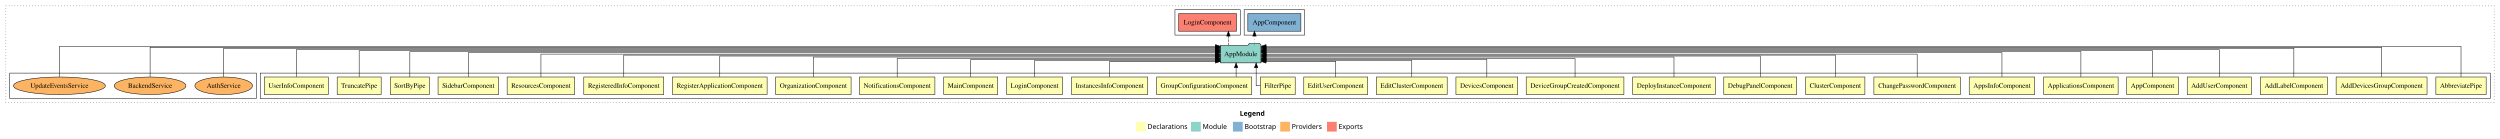
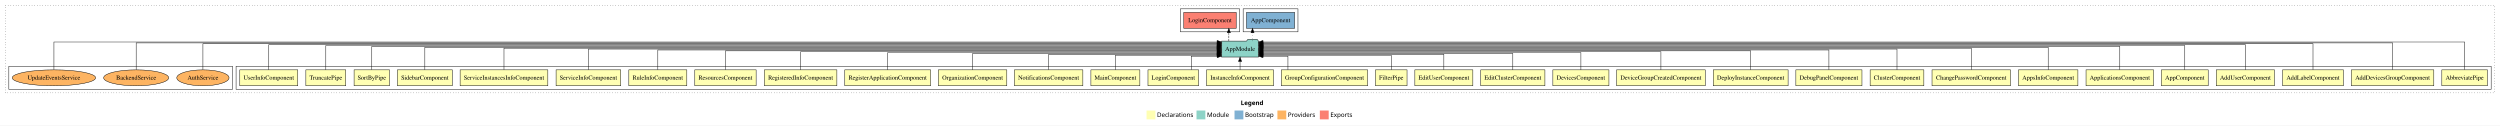
- <svg xmlns="http://www.w3.org/2000/svg" width="5130pt" height="284pt" viewBox="0.00 0.00 5130.00 284.00">
+ <svg xmlns="http://www.w3.org/2000/svg" width="5655pt" height="284pt" viewBox="0.00 0.00 5655.00 284.00">
  <g id="graph0" class="graph" transform="scale(1 1) rotate(0) translate(4 280)">
-     <polygon fill="#ffffff" stroke="transparent" points="-4,4 -4,-280 5126,-280 5126,4 -4,4" />
-     <text text-anchor="start" x="2540.009" y="-42.4" font-family="sans-serif" font-weight="bold" font-size="14.00" fill="#000000">Legend</text>
-     <polygon fill="#ffffb3" stroke="transparent" points="2327,-10 2327,-30 2347,-30 2347,-10 2327,-10" />
-     <text text-anchor="start" x="2350.629" y="-15.4" font-family="sans-serif" font-size="14.00" fill="#000000">  Declarations</text>
-     <polygon fill="#8dd3c7" stroke="transparent" points="2440,-10 2440,-30 2460,-30 2460,-10 2440,-10" />
-     <text text-anchor="start" x="2463.725" y="-15.4" font-family="sans-serif" font-size="14.00" fill="#000000">  Module</text>
-     <polygon fill="#80b1d3" stroke="transparent" points="2526,-10 2526,-30 2546,-30 2546,-10 2526,-10" />
-     <text text-anchor="start" x="2549.781" y="-15.4" font-family="sans-serif" font-size="14.00" fill="#000000">  Bootstrap</text>
-     <polygon fill="#fdb462" stroke="transparent" points="2623,-10 2623,-30 2643,-30 2643,-10 2623,-10" />
-     <text text-anchor="start" x="2646.673" y="-15.4" font-family="sans-serif" font-size="14.00" fill="#000000">  Providers</text>
-     <polygon fill="#fb8072" stroke="transparent" points="2719,-10 2719,-30 2739,-30 2739,-10 2719,-10" />
-     <text text-anchor="start" x="2742.726" y="-15.4" font-family="sans-serif" font-size="14.00" fill="#000000">  Exports</text>
+     <polygon fill="#ffffff" stroke="transparent" points="-4,4 -4,-280 5651,-280 5651,4 -4,4" />
+     <text text-anchor="start" x="2802.509" y="-42.4" font-family="sans-serif" font-weight="bold" font-size="14.00" fill="#000000">Legend</text>
+     <polygon fill="#ffffb3" stroke="transparent" points="2589.5,-10 2589.5,-30 2609.5,-30 2609.5,-10 2589.5,-10" />
+     <text text-anchor="start" x="2613.129" y="-15.4" font-family="sans-serif" font-size="14.00" fill="#000000">  Declarations</text>
+     <polygon fill="#8dd3c7" stroke="transparent" points="2702.5,-10 2702.5,-30 2722.5,-30 2722.5,-10 2702.5,-10" />
+     <text text-anchor="start" x="2726.225" y="-15.4" font-family="sans-serif" font-size="14.00" fill="#000000">  Module</text>
+     <polygon fill="#80b1d3" stroke="transparent" points="2788.5,-10 2788.5,-30 2808.5,-30 2808.5,-10 2788.5,-10" />
+     <text text-anchor="start" x="2812.281" y="-15.4" font-family="sans-serif" font-size="14.00" fill="#000000">  Bootstrap</text>
+     <polygon fill="#fdb462" stroke="transparent" points="2885.5,-10 2885.5,-30 2905.5,-30 2905.5,-10 2885.5,-10" />
+     <text text-anchor="start" x="2909.173" y="-15.4" font-family="sans-serif" font-size="14.00" fill="#000000">  Providers</text>
+     <polygon fill="#fb8072" stroke="transparent" points="2981.5,-10 2981.5,-30 3001.5,-30 3001.5,-10 2981.5,-10" />
+     <text text-anchor="start" x="3005.226" y="-15.4" font-family="sans-serif" font-size="14.00" fill="#000000">  Exports</text>
    <g id="clust1" class="cluster">
-       <polygon fill="none" stroke="#000000" stroke-dasharray="1,5" points="8,-70 8,-268 5114,-268 5114,-70 8,-70" />
+       <polygon fill="none" stroke="#000000" stroke-dasharray="1,5" points="8,-70 8,-268 5639,-268 5639,-70 8,-70" />
    </g>
    <g id="clust2" class="cluster">
-       <polygon fill="none" stroke="#000000" points="530,-78 530,-130 5106,-130 5106,-78 530,-78" />
-     </g>
-     <g id="clust33" class="cluster">
-       <polygon fill="none" stroke="#000000" points="2407,-208 2407,-260 2541,-260 2541,-208 2407,-208" />
-     </g>
-     <g id="clust34" class="cluster">
-       <polygon fill="none" stroke="#000000" points="2549,-208 2549,-260 2673,-260 2673,-208 2549,-208" />
-     </g>
-     <g id="clust35" class="cluster">
+       <polygon fill="none" stroke="#000000" points="530,-78 530,-130 5631,-130 5631,-78 530,-78" />
+     </g>
+     <g id="clust36" class="cluster">
+       <polygon fill="none" stroke="#000000" points="2666,-208 2666,-260 2800,-260 2800,-208 2666,-208" />
+     </g>
+     <g id="clust37" class="cluster">
+       <polygon fill="none" stroke="#000000" points="2808,-208 2808,-260 2932,-260 2932,-208 2808,-208" />
+     </g>
+     <g id="clust38" class="cluster">
      <polygon fill="none" stroke="#000000" points="16,-78 16,-130 522,-130 522,-78 16,-78" />
    </g>
    <g id="node1" class="node">
-       <polygon fill="#ffffb3" stroke="#000000" points="5097.58,-122 4994.42,-122 4994.42,-86 5097.58,-86 5097.58,-122" />
-       <text text-anchor="middle" x="5046" y="-99.8" font-family="Times,serif" font-size="14.00" fill="#000000">AbbreviatePipe</text>
-     </g>
-     <g id="node30" class="node">
-       <polygon fill="#8dd3c7" stroke="#000000" points="2583.657,-187 2580.657,-191 2559.657,-191 2556.657,-187 2500.343,-187 2500.343,-151 2583.657,-151 2583.657,-187" />
-       <text text-anchor="middle" x="2542" y="-164.8" font-family="Times,serif" font-size="14.00" fill="#000000">AppModule</text>
+       <polygon fill="#ffffb3" stroke="#000000" points="5622.58,-122 5519.42,-122 5519.42,-86 5622.58,-86 5622.58,-122" />
+       <text text-anchor="middle" x="5571" y="-99.8" font-family="Times,serif" font-size="14.00" fill="#000000">AbbreviatePipe</text>
+     </g>
+     <g id="node33" class="node">
+       <polygon fill="#8dd3c7" stroke="#000000" points="2842.657,-187 2839.657,-191 2818.657,-191 2815.657,-187 2759.343,-187 2759.343,-151 2842.657,-151 2842.657,-187" />
+       <text text-anchor="middle" x="2801" y="-164.8" font-family="Times,serif" font-size="14.00" fill="#000000">AppModule</text>
    </g>
    <g id="edge1" class="edge">
-       <path fill="none" stroke="#000000" d="M5046,-122.38C5046,-146.279 5046,-185 5046,-185 5046,-185 2593.89,-185 2593.89,-185" />
-       <polygon fill="#000000" stroke="#000000" points="2593.89,-181.5 2583.89,-185 2593.89,-188.5 2593.89,-181.5" />
+       <path fill="none" stroke="#000000" d="M5571,-122.38C5571,-146.279 5571,-185 5571,-185 5571,-185 2852.852,-185 2852.852,-185" />
+       <polygon fill="#000000" stroke="#000000" points="2852.852,-181.5 2842.852,-185 2852.852,-188.5 2852.852,-181.5" />
    </g>
    <g id="node2" class="node">
-       <polygon fill="#ffffb3" stroke="#000000" points="4976.292,-122 4789.708,-122 4789.708,-86 4976.292,-86 4976.292,-122" />
-       <text text-anchor="middle" x="4883" y="-99.8" font-family="Times,serif" font-size="14.00" fill="#000000">AddDevicesGroupComponent</text>
+       <polygon fill="#ffffb3" stroke="#000000" points="5501.292,-122 5314.708,-122 5314.708,-86 5501.292,-86 5501.292,-122" />
+       <text text-anchor="middle" x="5408" y="-99.8" font-family="Times,serif" font-size="14.00" fill="#000000">AddDevicesGroupComponent</text>
    </g>
    <g id="edge2" class="edge">
-       <path fill="none" stroke="#000000" d="M4883,-122.323C4883,-145.66 4883,-183 4883,-183 4883,-183 2593.876,-183 2593.876,-183" />
-       <polygon fill="#000000" stroke="#000000" points="2593.876,-179.5 2583.876,-183 2593.876,-186.5 2593.876,-179.5" />
+       <path fill="none" stroke="#000000" d="M5408,-122.323C5408,-145.66 5408,-183 5408,-183 5408,-183 2852.74,-183 2852.74,-183" />
+       <polygon fill="#000000" stroke="#000000" points="2852.74,-179.5 2842.74,-183 2852.74,-186.5 2852.74,-179.5" />
    </g>
    <g id="node3" class="node">
-       <polygon fill="#ffffb3" stroke="#000000" points="4771.812,-122 4634.188,-122 4634.188,-86 4771.812,-86 4771.812,-122" />
-       <text text-anchor="middle" x="4703" y="-99.8" font-family="Times,serif" font-size="14.00" fill="#000000">AddLabelComponent</text>
+       <polygon fill="#ffffb3" stroke="#000000" points="5296.812,-122 5159.188,-122 5159.188,-86 5296.812,-86 5296.812,-122" />
+       <text text-anchor="middle" x="5228" y="-99.8" font-family="Times,serif" font-size="14.00" fill="#000000">AddLabelComponent</text>
    </g>
    <g id="edge3" class="edge">
-       <path fill="none" stroke="#000000" d="M4703,-122.248C4703,-145.018 4703,-181 4703,-181 4703,-181 2593.717,-181 2593.717,-181" />
-       <polygon fill="#000000" stroke="#000000" points="2593.717,-177.5 2583.717,-181 2593.717,-184.5 2593.717,-177.5" />
+       <path fill="none" stroke="#000000" d="M5228,-122.248C5228,-145.018 5228,-181 5228,-181 5228,-181 2852.869,-181 2852.869,-181" />
+       <polygon fill="#000000" stroke="#000000" points="2852.869,-177.5 2842.869,-181 2852.869,-184.5 2852.869,-177.5" />
    </g>
    <g id="node4" class="node">
-       <polygon fill="#ffffb3" stroke="#000000" points="4615.865,-122 4484.135,-122 4484.135,-86 4615.865,-86 4615.865,-122" />
-       <text text-anchor="middle" x="4550" y="-99.8" font-family="Times,serif" font-size="14.00" fill="#000000">AddUserComponent</text>
+       <polygon fill="#ffffb3" stroke="#000000" points="5140.865,-122 5009.135,-122 5009.135,-86 5140.865,-86 5140.865,-122" />
+       <text text-anchor="middle" x="5075" y="-99.8" font-family="Times,serif" font-size="14.00" fill="#000000">AddUserComponent</text>
    </g>
    <g id="edge4" class="edge">
-       <path fill="none" stroke="#000000" d="M4550,-122.292C4550,-144.206 4550,-178 4550,-178 4550,-178 2593.94,-178 2593.94,-178" />
-       <polygon fill="#000000" stroke="#000000" points="2593.94,-174.5 2583.94,-178 2593.94,-181.5 2593.94,-174.5" />
+       <path fill="none" stroke="#000000" d="M5075,-122.155C5075,-144.352 5075,-179 5075,-179 5075,-179 2852.903,-179 2852.903,-179" />
+       <polygon fill="#000000" stroke="#000000" points="2852.903,-175.5 2842.903,-179 2852.903,-182.5 2852.903,-175.5" />
    </g>
    <g id="node5" class="node">
-       <polygon fill="#ffffb3" stroke="#000000" points="4465.94,-122 4360.06,-122 4360.06,-86 4465.94,-86 4465.94,-122" />
-       <text text-anchor="middle" x="4413" y="-99.8" font-family="Times,serif" font-size="14.00" fill="#000000">AppComponent</text>
+       <polygon fill="#ffffb3" stroke="#000000" points="4990.94,-122 4885.06,-122 4885.06,-86 4990.94,-86 4990.94,-122" />
+       <text text-anchor="middle" x="4938" y="-99.8" font-family="Times,serif" font-size="14.00" fill="#000000">AppComponent</text>
    </g>
    <g id="edge5" class="edge">
-       <path fill="none" stroke="#000000" d="M4413,-122.169C4413,-143.498 4413,-176 4413,-176 4413,-176 2593.702,-176 2593.702,-176" />
-       <polygon fill="#000000" stroke="#000000" points="2593.702,-172.5 2583.702,-176 2593.702,-179.5 2593.702,-172.5" />
+       <path fill="none" stroke="#000000" d="M4938,-122.045C4938,-143.662 4938,-177 4938,-177 4938,-177 2852.729,-177 2852.729,-177" />
+       <polygon fill="#000000" stroke="#000000" points="2852.729,-173.5 2842.729,-177 2852.729,-180.5 2852.729,-173.5" />
    </g>
    <g id="node6" class="node">
-       <polygon fill="#ffffb3" stroke="#000000" points="4342.375,-122 4189.625,-122 4189.625,-86 4342.375,-86 4342.375,-122" />
-       <text text-anchor="middle" x="4266" y="-99.8" font-family="Times,serif" font-size="14.00" fill="#000000">ApplicationsComponent</text>
+       <polygon fill="#ffffb3" stroke="#000000" points="4867.375,-122 4714.625,-122 4714.625,-86 4867.375,-86 4867.375,-122" />
+       <text text-anchor="middle" x="4791" y="-99.8" font-family="Times,serif" font-size="14.00" fill="#000000">ApplicationsComponent</text>
    </g>
    <g id="edge6" class="edge">
-       <path fill="none" stroke="#000000" d="M4266,-122.027C4266,-142.767 4266,-174 4266,-174 4266,-174 2593.762,-174 2593.762,-174" />
-       <polygon fill="#000000" stroke="#000000" points="2593.762,-170.5 2583.762,-174 2593.762,-177.5 2593.762,-170.5" />
+       <path fill="none" stroke="#000000" d="M4791,-122.284C4791,-143.321 4791,-175 4791,-175 4791,-175 2853.023,-175 2853.023,-175" />
+       <polygon fill="#000000" stroke="#000000" points="2853.023,-171.5 2843.023,-175 2853.023,-178.5 2853.023,-171.5" />
    </g>
    <g id="node7" class="node">
-       <polygon fill="#ffffb3" stroke="#000000" points="4171.205,-122 4036.795,-122 4036.795,-86 4171.205,-86 4171.205,-122" />
-       <text text-anchor="middle" x="4104" y="-99.8" font-family="Times,serif" font-size="14.00" fill="#000000">AppsInfoComponent</text>
+       <polygon fill="#ffffb3" stroke="#000000" points="4696.205,-122 4561.795,-122 4561.795,-86 4696.205,-86 4696.205,-122" />
+       <text text-anchor="middle" x="4629" y="-99.8" font-family="Times,serif" font-size="14.00" fill="#000000">AppsInfoComponent</text>
    </g>
    <g id="edge7" class="edge">
-       <path fill="none" stroke="#000000" d="M4104,-122.223C4104,-142.365 4104,-172 4104,-172 4104,-172 2593.78,-172 2593.78,-172" />
-       <polygon fill="#000000" stroke="#000000" points="2593.78,-168.5 2583.78,-172 2593.78,-175.5 2593.78,-168.5" />
+       <path fill="none" stroke="#000000" d="M4629,-122.129C4629,-142.572 4629,-173 4629,-173 4629,-173 2853.054,-173 2853.054,-173" />
+       <polygon fill="#000000" stroke="#000000" points="2853.054,-169.5 2843.054,-173 2853.054,-176.5 2853.054,-169.5" />
    </g>
    <g id="node8" class="node">
-       <polygon fill="#ffffb3" stroke="#000000" points="4018.752,-122 3841.248,-122 3841.248,-86 4018.752,-86 4018.752,-122" />
-       <text text-anchor="middle" x="3930" y="-99.8" font-family="Times,serif" font-size="14.00" fill="#000000">ChangePasswordComponent</text>
+       <polygon fill="#ffffb3" stroke="#000000" points="4543.752,-122 4366.248,-122 4366.248,-86 4543.752,-86 4543.752,-122" />
+       <text text-anchor="middle" x="4455" y="-99.8" font-family="Times,serif" font-size="14.00" fill="#000000">ChangePasswordComponent</text>
    </g>
    <g id="edge8" class="edge">
-       <path fill="none" stroke="#000000" d="M3930,-122.106C3930,-141.339 3930,-169 3930,-169 3930,-169 2593.918,-169 2593.918,-169" />
-       <polygon fill="#000000" stroke="#000000" points="2593.918,-165.5 2583.918,-169 2593.918,-172.5 2593.918,-165.5" />
+       <path fill="none" stroke="#000000" d="M4455,-122.308C4455,-142.145 4455,-171 4455,-171 4455,-171 2852.713,-171 2852.713,-171" />
+       <polygon fill="#000000" stroke="#000000" points="2852.713,-167.5 2842.713,-171 2852.713,-174.5 2852.713,-167.5" />
    </g>
    <g id="node9" class="node">
-       <polygon fill="#ffffb3" stroke="#000000" points="3822.77,-122 3701.23,-122 3701.23,-86 3822.77,-86 3822.77,-122" />
-       <text text-anchor="middle" x="3762" y="-99.8" font-family="Times,serif" font-size="14.00" fill="#000000">ClusterComponent</text>
+       <polygon fill="#ffffb3" stroke="#000000" points="4347.77,-122 4226.23,-122 4226.23,-86 4347.77,-86 4347.77,-122" />
+       <text text-anchor="middle" x="4287" y="-99.8" font-family="Times,serif" font-size="14.00" fill="#000000">ClusterComponent</text>
    </g>
    <g id="edge9" class="edge">
-       <path fill="none" stroke="#000000" d="M3762,-122.222C3762,-140.828 3762,-167 3762,-167 3762,-167 2593.995,-167 2593.995,-167" />
-       <polygon fill="#000000" stroke="#000000" points="2593.995,-163.5 2583.995,-167 2593.995,-170.5 2593.995,-163.5" />
+       <path fill="none" stroke="#000000" d="M4287,-122.106C4287,-141.339 4287,-169 4287,-169 4287,-169 2852.686,-169 2852.686,-169" />
+       <polygon fill="#000000" stroke="#000000" points="2852.686,-165.5 2842.686,-169 2852.686,-172.5 2852.686,-165.5" />
    </g>
    <g id="node10" class="node">
-       <polygon fill="#ffffb3" stroke="#000000" points="3682.756,-122 3533.244,-122 3533.244,-86 3682.756,-86 3682.756,-122" />
-       <text text-anchor="middle" x="3608" y="-99.8" font-family="Times,serif" font-size="14.00" fill="#000000">DebugPanelComponent</text>
+       <polygon fill="#ffffb3" stroke="#000000" points="4207.756,-122 4058.244,-122 4058.244,-86 4207.756,-86 4207.756,-122" />
+       <text text-anchor="middle" x="4133" y="-99.8" font-family="Times,serif" font-size="14.00" fill="#000000">DebugPanelComponent</text>
    </g>
    <g id="edge10" class="edge">
-       <path fill="none" stroke="#000000" d="M3608,-122.302C3608,-140.27 3608,-165 3608,-165 3608,-165 2593.789,-165 2593.789,-165" />
-       <polygon fill="#000000" stroke="#000000" points="2593.789,-161.5 2583.789,-165 2593.788,-168.5 2593.789,-161.5" />
+       <path fill="none" stroke="#000000" d="M4133,-122.222C4133,-140.828 4133,-167 4133,-167 4133,-167 2852.694,-167 2852.694,-167" />
+       <polygon fill="#000000" stroke="#000000" points="2852.694,-163.5 2842.694,-167 2852.694,-170.5 2852.694,-163.5" />
    </g>
    <g id="node11" class="node">
-       <polygon fill="#ffffb3" stroke="#000000" points="3515.684,-122 3346.316,-122 3346.316,-86 3515.684,-86 3515.684,-122" />
-       <text text-anchor="middle" x="3431" y="-99.8" font-family="Times,serif" font-size="14.00" fill="#000000">DeployInstanceComponent</text>
+       <polygon fill="#ffffb3" stroke="#000000" points="4040.684,-122 3871.316,-122 3871.316,-86 4040.684,-86 4040.684,-122" />
+       <text text-anchor="middle" x="3956" y="-99.8" font-family="Times,serif" font-size="14.00" fill="#000000">DeployInstanceComponent</text>
    </g>
    <g id="edge11" class="edge">
-       <path fill="none" stroke="#000000" d="M3431,-122.022C3431,-139.373 3431,-163 3431,-163 3431,-163 2593.686,-163 2593.686,-163" />
-       <polygon fill="#000000" stroke="#000000" points="2593.686,-159.5 2583.686,-163 2593.686,-166.5 2593.686,-159.5" />
+       <path fill="none" stroke="#000000" d="M3956,-122.302C3956,-140.27 3956,-165 3956,-165 3956,-165 2852.789,-165 2852.789,-165" />
+       <polygon fill="#000000" stroke="#000000" points="2852.789,-161.5 2842.789,-165 2852.789,-168.5 2852.789,-161.5" />
    </g>
    <g id="node12" class="node">
-       <polygon fill="#ffffb3" stroke="#000000" points="3328.272,-122 3127.728,-122 3127.728,-86 3328.272,-86 3328.272,-122" />
-       <text text-anchor="middle" x="3228" y="-99.8" font-family="Times,serif" font-size="14.00" fill="#000000">DeviceGroupCreatedComponent</text>
+       <polygon fill="#ffffb3" stroke="#000000" points="3853.272,-122 3652.728,-122 3652.728,-86 3853.272,-86 3853.272,-122" />
+       <text text-anchor="middle" x="3753" y="-99.8" font-family="Times,serif" font-size="14.00" fill="#000000">DeviceGroupCreatedComponent</text>
    </g>
    <g id="edge12" class="edge">
-       <path fill="none" stroke="#000000" d="M3228,-122.027C3228,-138.398 3228,-160 3228,-160 3228,-160 2593.88,-160 2593.88,-160" />
-       <polygon fill="#000000" stroke="#000000" points="2593.88,-156.5 2583.88,-160 2593.88,-163.5 2593.88,-156.5" />
+       <path fill="none" stroke="#000000" d="M3753,-122.022C3753,-139.373 3753,-163 3753,-163 3753,-163 2852.826,-163 2852.826,-163" />
+       <polygon fill="#000000" stroke="#000000" points="2852.826,-159.5 2842.826,-163 2852.826,-166.5 2852.826,-159.5" />
    </g>
    <g id="node13" class="node">
-       <polygon fill="#ffffb3" stroke="#000000" points="3110.419,-122 2983.581,-122 2983.581,-86 3110.419,-86 3110.419,-122" />
-       <text text-anchor="middle" x="3047" y="-99.8" font-family="Times,serif" font-size="14.00" fill="#000000">DevicesComponent</text>
+       <polygon fill="#ffffb3" stroke="#000000" points="3635.419,-122 3508.581,-122 3508.581,-86 3635.419,-86 3635.419,-122" />
+       <text text-anchor="middle" x="3572" y="-99.8" font-family="Times,serif" font-size="14.00" fill="#000000">DevicesComponent</text>
    </g>
    <g id="edge13" class="edge">
-       <path fill="none" stroke="#000000" d="M3047,-122.282C3047,-137.948 3047,-158 3047,-158 3047,-158 2593.756,-158 2593.756,-158" />
-       <polygon fill="#000000" stroke="#000000" points="2593.756,-154.5 2583.756,-158 2593.756,-161.5 2593.756,-154.5" />
+       <path fill="none" stroke="#000000" d="M3572,-122.035C3572,-138.734 3572,-161 3572,-161 3572,-161 2852.726,-161 2852.726,-161" />
+       <polygon fill="#000000" stroke="#000000" points="2852.726,-157.5 2842.726,-161 2852.726,-164.5 2852.726,-157.5" />
    </g>
    <g id="node14" class="node">
-       <polygon fill="#ffffb3" stroke="#000000" points="2965.604,-122 2820.396,-122 2820.396,-86 2965.604,-86 2965.604,-122" />
-       <text text-anchor="middle" x="2893" y="-99.8" font-family="Times,serif" font-size="14.00" fill="#000000">EditClusterComponent</text>
+       <polygon fill="#ffffb3" stroke="#000000" points="3490.604,-122 3345.396,-122 3345.396,-86 3490.604,-86 3490.604,-122" />
+       <text text-anchor="middle" x="3418" y="-99.8" font-family="Times,serif" font-size="14.00" fill="#000000">EditClusterComponent</text>
    </g>
    <g id="edge14" class="edge">
-       <path fill="none" stroke="#000000" d="M2893,-122.187C2893,-137.182 2893,-156 2893,-156 2893,-156 2593.99,-156 2593.99,-156" />
-       <polygon fill="#000000" stroke="#000000" points="2593.99,-152.5 2583.99,-156 2593.99,-159.5 2593.99,-152.5" />
+       <path fill="none" stroke="#000000" d="M3418,-122.009C3418,-138.049 3418,-159 3418,-159 3418,-159 2852.924,-159 2852.924,-159" />
+       <polygon fill="#000000" stroke="#000000" points="2852.924,-155.5 2842.924,-159 2852.924,-162.5 2852.924,-155.5" />
    </g>
    <g id="node15" class="node">
-       <polygon fill="#ffffb3" stroke="#000000" points="2802.593,-122 2671.407,-122 2671.407,-86 2802.593,-86 2802.593,-122" />
-       <text text-anchor="middle" x="2737" y="-99.8" font-family="Times,serif" font-size="14.00" fill="#000000">EditUserComponent</text>
+       <polygon fill="#ffffb3" stroke="#000000" points="3327.593,-122 3196.407,-122 3196.407,-86 3327.593,-86 3327.593,-122" />
+       <text text-anchor="middle" x="3262" y="-99.8" font-family="Times,serif" font-size="14.00" fill="#000000">EditUserComponent</text>
    </g>
    <g id="edge15" class="edge">
-       <path fill="none" stroke="#000000" d="M2737,-122.051C2737,-136.373 2737,-154 2737,-154 2737,-154 2593.832,-154 2593.832,-154" />
-       <polygon fill="#000000" stroke="#000000" points="2593.832,-150.5 2583.832,-154 2593.832,-157.5 2593.832,-150.5" />
+       <path fill="none" stroke="#000000" d="M3262,-122.24C3262,-137.571 3262,-157 3262,-157 3262,-157 2852.724,-157 2852.724,-157" />
+       <polygon fill="#000000" stroke="#000000" points="2852.724,-153.5 2842.724,-157 2852.724,-160.5 2852.724,-153.5" />
    </g>
    <g id="node16" class="node">
-       <polygon fill="#ffffb3" stroke="#000000" points="2653.718,-122 2582.282,-122 2582.282,-86 2653.718,-86 2653.718,-122" />
-       <text text-anchor="middle" x="2618" y="-99.8" font-family="Times,serif" font-size="14.00" fill="#000000">FilterPipe</text>
+       <polygon fill="#ffffb3" stroke="#000000" points="3178.718,-122 3107.282,-122 3107.282,-86 3178.718,-86 3178.718,-122" />
+       <text text-anchor="middle" x="3143" y="-99.8" font-family="Times,serif" font-size="14.00" fill="#000000">FilterPipe</text>
    </g>
    <g id="edge16" class="edge">
-       <path fill="none" stroke="#000000" d="M2582.166,-104C2577.118,-104 2573.607,-104 2573.607,-104 2573.607,-104 2573.607,-140.894 2573.607,-140.894" />
-       <polygon fill="#000000" stroke="#000000" points="2570.107,-140.894 2573.607,-150.894 2577.107,-140.894 2570.107,-140.894" />
+       <path fill="none" stroke="#000000" d="M3143,-122.124C3143,-136.783 3143,-155 3143,-155 3143,-155 2852.936,-155 2852.936,-155" />
+       <polygon fill="#000000" stroke="#000000" points="2852.936,-151.5 2842.936,-155 2852.936,-158.5 2852.936,-151.5" />
    </g>
    <g id="node17" class="node">
-       <polygon fill="#ffffb3" stroke="#000000" points="2564.644,-122 2369.356,-122 2369.356,-86 2564.644,-86 2564.644,-122" />
-       <text text-anchor="middle" x="2467" y="-99.8" font-family="Times,serif" font-size="14.00" fill="#000000">GroupConfigurationComponent</text>
+       <polygon fill="#ffffb3" stroke="#000000" points="3089.644,-122 2894.356,-122 2894.356,-86 3089.644,-86 3089.644,-122" />
+       <text text-anchor="middle" x="2992" y="-99.8" font-family="Times,serif" font-size="14.00" fill="#000000">GroupConfigurationComponent</text>
    </g>
    <g id="edge17" class="edge">
-       <path fill="none" stroke="#000000" d="M2532.497,-122.106C2532.497,-122.106 2532.497,-140.991 2532.497,-140.991" />
-       <polygon fill="#000000" stroke="#000000" points="2528.997,-140.991 2532.497,-150.991 2535.997,-140.991 2528.997,-140.991" />
+       <path fill="none" stroke="#000000" d="M2909.324,-122.246C2909.324,-136.177 2909.324,-153 2909.324,-153 2909.324,-153 2852.881,-153 2852.881,-153" />
+       <polygon fill="#000000" stroke="#000000" points="2852.881,-149.5 2842.881,-153 2852.881,-156.5 2852.881,-149.5" />
    </g>
    <g id="node18" class="node">
-       <polygon fill="#ffffb3" stroke="#000000" points="2351.238,-122 2194.762,-122 2194.762,-86 2351.238,-86 2351.238,-122" />
-       <text text-anchor="middle" x="2273" y="-99.8" font-family="Times,serif" font-size="14.00" fill="#000000">InstancesInfoComponent</text>
+       <polygon fill="#ffffb3" stroke="#000000" points="2876.794,-122 2725.206,-122 2725.206,-86 2876.794,-86 2876.794,-122" />
+       <text text-anchor="middle" x="2801" y="-99.8" font-family="Times,serif" font-size="14.00" fill="#000000">InstanceInfoComponent</text>
    </g>
    <g id="edge18" class="edge">
-       <path fill="none" stroke="#000000" d="M2273,-122.051C2273,-136.373 2273,-154 2273,-154 2273,-154 2490.264,-154 2490.264,-154" />
-       <polygon fill="#000000" stroke="#000000" points="2490.264,-157.5 2500.264,-154 2490.264,-150.5 2490.264,-157.5" />
+       <path fill="none" stroke="#000000" d="M2801,-122.106C2801,-122.106 2801,-140.991 2801,-140.991" />
+       <polygon fill="#000000" stroke="#000000" points="2797.5,-140.991 2801,-150.991 2804.5,-140.991 2797.5,-140.991" />
    </g>
    <g id="node19" class="node">
-       <polygon fill="#ffffb3" stroke="#000000" points="2176.276,-122 2061.724,-122 2061.724,-86 2176.276,-86 2176.276,-122" />
-       <text text-anchor="middle" x="2119" y="-99.8" font-family="Times,serif" font-size="14.00" fill="#000000">LoginComponent</text>
+       <polygon fill="#ffffb3" stroke="#000000" points="2707.276,-122 2592.724,-122 2592.724,-86 2707.276,-86 2707.276,-122" />
+       <text text-anchor="middle" x="2650" y="-99.8" font-family="Times,serif" font-size="14.00" fill="#000000">LoginComponent</text>
    </g>
    <g id="edge19" class="edge">
-       <path fill="none" stroke="#000000" d="M2119,-122.187C2119,-137.182 2119,-156 2119,-156 2119,-156 2490.284,-156 2490.284,-156" />
-       <polygon fill="#000000" stroke="#000000" points="2490.284,-159.5 2500.284,-156 2490.283,-152.5 2490.284,-159.5" />
+       <path fill="none" stroke="#000000" d="M2690.625,-122.246C2690.625,-136.177 2690.625,-153 2690.625,-153 2690.625,-153 2749.272,-153 2749.272,-153" />
+       <polygon fill="#000000" stroke="#000000" points="2749.272,-156.5 2759.272,-153 2749.272,-149.5 2749.272,-156.5" />
    </g>
    <g id="node20" class="node">
-       <polygon fill="#ffffb3" stroke="#000000" points="2043.382,-122 1932.618,-122 1932.618,-86 2043.382,-86 2043.382,-122" />
-       <text text-anchor="middle" x="1988" y="-99.8" font-family="Times,serif" font-size="14.00" fill="#000000">MainComponent</text>
+       <polygon fill="#ffffb3" stroke="#000000" points="2574.382,-122 2463.618,-122 2463.618,-86 2574.382,-86 2574.382,-122" />
+       <text text-anchor="middle" x="2519" y="-99.8" font-family="Times,serif" font-size="14.00" fill="#000000">MainComponent</text>
    </g>
    <g id="edge20" class="edge">
-       <path fill="none" stroke="#000000" d="M1988,-122.282C1988,-137.948 1988,-158 1988,-158 1988,-158 2489.905,-158 2489.905,-158" />
-       <polygon fill="#000000" stroke="#000000" points="2489.905,-161.5 2499.905,-158 2489.905,-154.5 2489.905,-161.5" />
+       <path fill="none" stroke="#000000" d="M2519,-122.124C2519,-136.783 2519,-155 2519,-155 2519,-155 2749.086,-155 2749.086,-155" />
+       <polygon fill="#000000" stroke="#000000" points="2749.086,-158.5 2759.086,-155 2749.086,-151.5 2749.086,-158.5" />
    </g>
    <g id="node21" class="node">
-       <polygon fill="#ffffb3" stroke="#000000" points="1914.427,-122 1759.573,-122 1759.573,-86 1914.427,-86 1914.427,-122" />
-       <text text-anchor="middle" x="1837" y="-99.8" font-family="Times,serif" font-size="14.00" fill="#000000">NotificationsComponent</text>
+       <polygon fill="#ffffb3" stroke="#000000" points="2445.427,-122 2290.573,-122 2290.573,-86 2445.427,-86 2445.427,-122" />
+       <text text-anchor="middle" x="2368" y="-99.8" font-family="Times,serif" font-size="14.00" fill="#000000">NotificationsComponent</text>
    </g>
    <g id="edge21" class="edge">
-       <path fill="none" stroke="#000000" d="M1837,-122.027C1837,-138.398 1837,-160 1837,-160 1837,-160 2490.271,-160 2490.271,-160" />
-       <polygon fill="#000000" stroke="#000000" points="2490.271,-163.5 2500.271,-160 2490.271,-156.5 2490.271,-163.5" />
+       <path fill="none" stroke="#000000" d="M2368,-122.24C2368,-137.571 2368,-157 2368,-157 2368,-157 2749.089,-157 2749.089,-157" />
+       <polygon fill="#000000" stroke="#000000" points="2749.089,-160.5 2759.089,-157 2749.089,-153.5 2749.089,-160.5" />
    </g>
    <g id="node22" class="node">
-       <polygon fill="#ffffb3" stroke="#000000" points="1742.416,-122 1587.584,-122 1587.584,-86 1742.416,-86 1742.416,-122" />
-       <text text-anchor="middle" x="1665" y="-99.8" font-family="Times,serif" font-size="14.00" fill="#000000">OrganizationComponent</text>
+       <polygon fill="#ffffb3" stroke="#000000" points="2273.416,-122 2118.584,-122 2118.584,-86 2273.416,-86 2273.416,-122" />
+       <text text-anchor="middle" x="2196" y="-99.8" font-family="Times,serif" font-size="14.00" fill="#000000">OrganizationComponent</text>
    </g>
    <g id="edge22" class="edge">
-       <path fill="none" stroke="#000000" d="M1665,-122.022C1665,-139.373 1665,-163 1665,-163 1665,-163 2490.291,-163 2490.291,-163" />
-       <polygon fill="#000000" stroke="#000000" points="2490.291,-166.5 2500.291,-163 2490.29,-159.5 2490.291,-166.5" />
+       <path fill="none" stroke="#000000" d="M2196,-122.009C2196,-138.049 2196,-159 2196,-159 2196,-159 2748.938,-159 2748.938,-159" />
+       <polygon fill="#000000" stroke="#000000" points="2748.938,-162.5 2758.938,-159 2748.938,-155.5 2748.938,-162.5" />
    </g>
    <g id="node23" class="node">
-       <polygon fill="#ffffb3" stroke="#000000" points="1570.083,-122 1375.917,-122 1375.917,-86 1570.083,-86 1570.083,-122" />
-       <text text-anchor="middle" x="1473" y="-99.8" font-family="Times,serif" font-size="14.00" fill="#000000">RegisterApplicationComponent</text>
+       <polygon fill="#ffffb3" stroke="#000000" points="2101.083,-122 1906.917,-122 1906.917,-86 2101.083,-86 2101.083,-122" />
+       <text text-anchor="middle" x="2004" y="-99.8" font-family="Times,serif" font-size="14.00" fill="#000000">RegisterApplicationComponent</text>
    </g>
    <g id="edge23" class="edge">
-       <path fill="none" stroke="#000000" d="M1473,-122.302C1473,-140.27 1473,-165 1473,-165 1473,-165 2490.094,-165 2490.094,-165" />
-       <polygon fill="#000000" stroke="#000000" points="2490.094,-168.5 2500.094,-165 2490.094,-161.5 2490.094,-168.5" />
+       <path fill="none" stroke="#000000" d="M2004,-122.035C2004,-138.734 2004,-161 2004,-161 2004,-161 2749.272,-161 2749.272,-161" />
+       <polygon fill="#000000" stroke="#000000" points="2749.272,-164.5 2759.272,-161 2749.272,-157.5 2749.272,-164.5" />
    </g>
    <g id="node24" class="node">
-       <polygon fill="#ffffb3" stroke="#000000" points="1358.021,-122 1193.979,-122 1193.979,-86 1358.021,-86 1358.021,-122" />
-       <text text-anchor="middle" x="1276" y="-99.8" font-family="Times,serif" font-size="14.00" fill="#000000">RegisteredInfoComponent</text>
+       <polygon fill="#ffffb3" stroke="#000000" points="1889.021,-122 1724.979,-122 1724.979,-86 1889.021,-86 1889.021,-122" />
+       <text text-anchor="middle" x="1807" y="-99.8" font-family="Times,serif" font-size="14.00" fill="#000000">RegisteredInfoComponent</text>
    </g>
    <g id="edge24" class="edge">
-       <path fill="none" stroke="#000000" d="M1276,-122.222C1276,-140.828 1276,-167 1276,-167 1276,-167 2490.238,-167 2490.238,-167" />
-       <polygon fill="#000000" stroke="#000000" points="2490.238,-170.5 2500.238,-167 2490.238,-163.5 2490.238,-170.5" />
+       <path fill="none" stroke="#000000" d="M1807,-122.022C1807,-139.373 1807,-163 1807,-163 1807,-163 2749.24,-163 2749.24,-163" />
+       <polygon fill="#000000" stroke="#000000" points="2749.24,-166.5 2759.24,-163 2749.24,-159.5 2749.24,-166.5" />
    </g>
    <g id="node25" class="node">
-       <polygon fill="#ffffb3" stroke="#000000" points="1175.363,-122 1036.637,-122 1036.637,-86 1175.363,-86 1175.363,-122" />
-       <text text-anchor="middle" x="1106" y="-99.8" font-family="Times,serif" font-size="14.00" fill="#000000">ResourcesComponent</text>
+       <polygon fill="#ffffb3" stroke="#000000" points="1706.363,-122 1567.637,-122 1567.637,-86 1706.363,-86 1706.363,-122" />
+       <text text-anchor="middle" x="1637" y="-99.8" font-family="Times,serif" font-size="14.00" fill="#000000">ResourcesComponent</text>
    </g>
    <g id="edge25" class="edge">
-       <path fill="none" stroke="#000000" d="M1106,-122.106C1106,-141.339 1106,-169 1106,-169 1106,-169 2490.187,-169 2490.187,-169" />
-       <polygon fill="#000000" stroke="#000000" points="2490.187,-172.5 2500.187,-169 2490.187,-165.5 2490.187,-172.5" />
+       <path fill="none" stroke="#000000" d="M1637,-122.302C1637,-140.27 1637,-165 1637,-165 1637,-165 2749.229,-165 2749.229,-165" />
+       <polygon fill="#000000" stroke="#000000" points="2749.229,-168.5 2759.229,-165 2749.229,-161.5 2749.229,-168.5" />
    </g>
    <g id="node26" class="node">
+       <polygon fill="#ffffb3" stroke="#000000" points="1549.595,-122 1418.405,-122 1418.405,-86 1549.595,-86 1549.595,-122" />
+       <text text-anchor="middle" x="1484" y="-99.8" font-family="Times,serif" font-size="14.00" fill="#000000">RuleInfoComponent</text>
+     </g>
+     <g id="edge26" class="edge">
+       <path fill="none" stroke="#000000" d="M1484,-122.222C1484,-140.828 1484,-167 1484,-167 1484,-167 2749.042,-167 2749.042,-167" />
+       <polygon fill="#000000" stroke="#000000" points="2749.042,-170.5 2759.042,-167 2749.042,-163.5 2749.042,-170.5" />
+     </g>
+     <g id="node27" class="node">
+       <polygon fill="#ffffb3" stroke="#000000" points="1400.132,-122 1253.868,-122 1253.868,-86 1400.132,-86 1400.132,-122" />
+       <text text-anchor="middle" x="1327" y="-99.8" font-family="Times,serif" font-size="14.00" fill="#000000">ServiceInfoComponent</text>
+     </g>
+     <g id="edge27" class="edge">
+       <path fill="none" stroke="#000000" d="M1327,-122.106C1327,-141.339 1327,-169 1327,-169 1327,-169 2749.26,-169 2749.26,-169" />
+       <polygon fill="#000000" stroke="#000000" points="2749.26,-172.5 2759.26,-169 2749.26,-165.5 2749.26,-172.5" />
+     </g>
+     <g id="node28" class="node">
+       <polygon fill="#ffffb3" stroke="#000000" points="1235.216,-122 1036.784,-122 1036.784,-86 1235.216,-86 1235.216,-122" />
+       <text text-anchor="middle" x="1136" y="-99.8" font-family="Times,serif" font-size="14.00" fill="#000000">ServiceInstancesInfoComponent</text>
+     </g>
+     <g id="edge28" class="edge">
+       <path fill="none" stroke="#000000" d="M1136,-122.308C1136,-142.145 1136,-171 1136,-171 1136,-171 2749.01,-171 2749.01,-171" />
+       <polygon fill="#000000" stroke="#000000" points="2749.01,-174.5 2759.01,-171 2749.01,-167.5 2749.01,-174.5" />
+     </g>
+     <g id="node29" class="node">
      <polygon fill="#ffffb3" stroke="#000000" points="1019.095,-122 894.905,-122 894.905,-86 1019.095,-86 1019.095,-122" />
      <text text-anchor="middle" x="957" y="-99.8" font-family="Times,serif" font-size="14.00" fill="#000000">SidebarComponent</text>
    </g>
-     <g id="edge26" class="edge">
-       <path fill="none" stroke="#000000" d="M957,-122.223C957,-142.365 957,-172 957,-172 957,-172 2490.013,-172 2490.013,-172" />
-       <polygon fill="#000000" stroke="#000000" points="2490.013,-175.5 2500.013,-172 2490.013,-168.5 2490.013,-175.5" />
-     </g>
-     <g id="node27" class="node">
+     <g id="edge29" class="edge">
+       <path fill="none" stroke="#000000" d="M957,-122.129C957,-142.572 957,-173 957,-173 957,-173 2749.021,-173 2749.021,-173" />
+       <polygon fill="#000000" stroke="#000000" points="2749.021,-176.5 2759.021,-173 2749.021,-169.5 2749.021,-176.5" />
+     </g>
+     <g id="node30" class="node">
      <polygon fill="#ffffb3" stroke="#000000" points="877.059,-122 796.941,-122 796.941,-86 877.059,-86 877.059,-122" />
      <text text-anchor="middle" x="837" y="-99.8" font-family="Times,serif" font-size="14.00" fill="#000000">SortByPipe</text>
    </g>
-     <g id="edge27" class="edge">
-       <path fill="none" stroke="#000000" d="M837,-122.027C837,-142.767 837,-174 837,-174 837,-174 2490.277,-174 2490.277,-174" />
-       <polygon fill="#000000" stroke="#000000" points="2490.277,-177.5 2500.277,-174 2490.277,-170.5 2490.277,-177.5" />
-     </g>
-     <g id="node28" class="node">
+     <g id="edge30" class="edge">
+       <path fill="none" stroke="#000000" d="M837,-122.284C837,-143.321 837,-175 837,-175 837,-175 2749.07,-175 2749.07,-175" />
+       <polygon fill="#000000" stroke="#000000" points="2749.07,-178.5 2759.07,-175 2749.07,-171.5 2749.07,-178.5" />
+     </g>
+     <g id="node31" class="node">
      <polygon fill="#ffffb3" stroke="#000000" points="778.136,-122 687.864,-122 687.864,-86 778.136,-86 778.136,-122" />
      <text text-anchor="middle" x="733" y="-99.8" font-family="Times,serif" font-size="14.00" fill="#000000">TruncatePipe</text>
    </g>
-     <g id="edge28" class="edge">
-       <path fill="none" stroke="#000000" d="M733,-122.169C733,-143.498 733,-176 733,-176 733,-176 2489.947,-176 2489.947,-176" />
-       <polygon fill="#000000" stroke="#000000" points="2489.947,-179.5 2499.947,-176 2489.947,-172.5 2489.947,-179.5" />
-     </g>
-     <g id="node29" class="node">
+     <g id="edge31" class="edge">
+       <path fill="none" stroke="#000000" d="M733,-122.045C733,-143.662 733,-177 733,-177 733,-177 2749.224,-177 2749.224,-177" />
+       <polygon fill="#000000" stroke="#000000" points="2749.224,-180.5 2759.224,-177 2749.224,-173.5 2749.224,-180.5" />
+     </g>
+     <g id="node32" class="node">
      <polygon fill="#ffffb3" stroke="#000000" points="669.58,-122 538.42,-122 538.42,-86 669.58,-86 669.58,-122" />
      <text text-anchor="middle" x="604" y="-99.8" font-family="Times,serif" font-size="14.00" fill="#000000">UserInfoComponent</text>
    </g>
-     <g id="edge29" class="edge">
-       <path fill="none" stroke="#000000" d="M604,-122.292C604,-144.206 604,-178 604,-178 604,-178 2490.174,-178 2490.174,-178" />
-       <polygon fill="#000000" stroke="#000000" points="2490.174,-181.5 2500.174,-178 2490.174,-174.5 2490.174,-181.5" />
-     </g>
-     <g id="node31" class="node">
-       <polygon fill="#fb8072" stroke="#000000" points="2533.276,-252 2414.724,-252 2414.724,-216 2533.276,-216 2533.276,-252" />
-       <text text-anchor="middle" x="2474" y="-229.8" font-family="Times,serif" font-size="14.00" fill="#000000">LoginComponent </text>
-     </g>
-     <g id="edge30" class="edge">
-       <path fill="none" stroke="#000000" stroke-dasharray="5,2" d="M2516.655,-187.106C2516.655,-187.106 2516.655,-205.991 2516.655,-205.991" />
-       <polygon fill="#000000" stroke="#000000" points="2513.155,-205.991 2516.655,-215.991 2520.155,-205.991 2513.155,-205.991" />
-     </g>
-     <g id="node32" class="node">
-       <polygon fill="#80b1d3" stroke="#000000" points="2665.439,-252 2556.561,-252 2556.561,-216 2665.439,-216 2665.439,-252" />
-       <text text-anchor="middle" x="2611" y="-229.8" font-family="Times,serif" font-size="14.00" fill="#000000">AppComponent </text>
-     </g>
-     <g id="edge31" class="edge">
-       <path fill="none" stroke="#000000" stroke-dasharray="1,5" d="M2570.179,-187.106C2570.179,-187.106 2570.179,-205.991 2570.179,-205.991" />
-       <polygon fill="#000000" stroke="#000000" points="2566.679,-205.991 2570.179,-215.991 2573.679,-205.991 2566.679,-205.991" />
-     </g>
-     <g id="node33" class="node">
+     <g id="edge32" class="edge">
+       <path fill="none" stroke="#000000" d="M604,-122.155C604,-144.352 604,-179 604,-179 604,-179 2749.074,-179 2749.074,-179" />
+       <polygon fill="#000000" stroke="#000000" points="2749.074,-182.5 2759.074,-179 2749.074,-175.5 2749.074,-182.5" />
+     </g>
+     <g id="node34" class="node">
+       <polygon fill="#fb8072" stroke="#000000" points="2792.276,-252 2673.724,-252 2673.724,-216 2792.276,-216 2792.276,-252" />
+       <text text-anchor="middle" x="2733" y="-229.8" font-family="Times,serif" font-size="14.00" fill="#000000">LoginComponent </text>
+     </g>
+     <g id="edge33" class="edge">
+       <path fill="none" stroke="#000000" stroke-dasharray="5,2" d="M2775.655,-187.106C2775.655,-187.106 2775.655,-205.991 2775.655,-205.991" />
+       <polygon fill="#000000" stroke="#000000" points="2772.155,-205.991 2775.655,-215.991 2779.155,-205.991 2772.155,-205.991" />
+     </g>
+     <g id="node35" class="node">
+       <polygon fill="#80b1d3" stroke="#000000" points="2924.439,-252 2815.561,-252 2815.561,-216 2924.439,-216 2924.439,-252" />
+       <text text-anchor="middle" x="2870" y="-229.8" font-family="Times,serif" font-size="14.00" fill="#000000">AppComponent </text>
+     </g>
+     <g id="edge34" class="edge">
+       <path fill="none" stroke="#000000" stroke-dasharray="1,5" d="M2829.179,-187.106C2829.179,-187.106 2829.179,-205.991 2829.179,-205.991" />
+       <polygon fill="#000000" stroke="#000000" points="2825.679,-205.991 2829.179,-215.991 2832.679,-205.991 2825.679,-205.991" />
+     </g>
+     <g id="node36" class="node">
      <ellipse fill="#fdb462" stroke="#000000" cx="455" cy="-104" rx="59.108" ry="18" />
      <text text-anchor="middle" x="455" y="-99.8" font-family="Times,serif" font-size="14.00" fill="#000000">AuthService</text>
    </g>
-     <g id="edge32" class="edge">
-       <path fill="none" stroke="#000000" d="M455,-122.248C455,-145.018 455,-181 455,-181 455,-181 2490.311,-181 2490.311,-181" />
-       <polygon fill="#000000" stroke="#000000" points="2490.311,-184.5 2500.311,-181 2490.311,-177.5 2490.311,-184.5" />
-     </g>
-     <g id="node34" class="node">
+     <g id="edge35" class="edge">
+       <path fill="none" stroke="#000000" d="M455,-122.248C455,-145.018 455,-181 455,-181 455,-181 2749.285,-181 2749.285,-181" />
+       <polygon fill="#000000" stroke="#000000" points="2749.285,-184.5 2759.285,-181 2749.285,-177.5 2749.285,-184.5" />
+     </g>
+     <g id="node37" class="node">
      <ellipse fill="#fdb462" stroke="#000000" cx="304" cy="-104" rx="73.556" ry="18" />
      <text text-anchor="middle" x="304" y="-99.8" font-family="Times,serif" font-size="14.00" fill="#000000">BackendService</text>
    </g>
-     <g id="edge33" class="edge">
-       <path fill="none" stroke="#000000" d="M304,-122.323C304,-145.66 304,-183 304,-183 304,-183 2490.273,-183 2490.273,-183" />
-       <polygon fill="#000000" stroke="#000000" points="2490.273,-186.5 2500.273,-183 2490.273,-179.5 2490.273,-186.5" />
-     </g>
-     <g id="node35" class="node">
+     <g id="edge36" class="edge">
+       <path fill="none" stroke="#000000" d="M304,-122.323C304,-145.66 304,-183 304,-183 304,-183 2749.227,-183 2749.227,-183" />
+       <polygon fill="#000000" stroke="#000000" points="2749.227,-186.5 2759.227,-183 2749.227,-179.5 2749.227,-186.5" />
+     </g>
+     <g id="node38" class="node">
      <ellipse fill="#fdb462" stroke="#000000" cx="118" cy="-104" rx="94.32" ry="18" />
      <text text-anchor="middle" x="118" y="-99.8" font-family="Times,serif" font-size="14.00" fill="#000000">UpdateEventsService</text>
    </g>
-     <g id="edge34" class="edge">
-       <path fill="none" stroke="#000000" d="M118,-122.38C118,-146.279 118,-185 118,-185 118,-185 2490.182,-185 2490.182,-185" />
-       <polygon fill="#000000" stroke="#000000" points="2490.182,-188.5 2500.182,-185 2490.182,-181.5 2490.182,-188.5" />
+     <g id="edge37" class="edge">
+       <path fill="none" stroke="#000000" d="M118,-122.38C118,-146.279 118,-185 118,-185 118,-185 2749.126,-185 2749.126,-185" />
+       <polygon fill="#000000" stroke="#000000" points="2749.126,-188.5 2759.126,-185 2749.126,-181.5 2749.126,-188.5" />
    </g>
  </g>
</svg>
